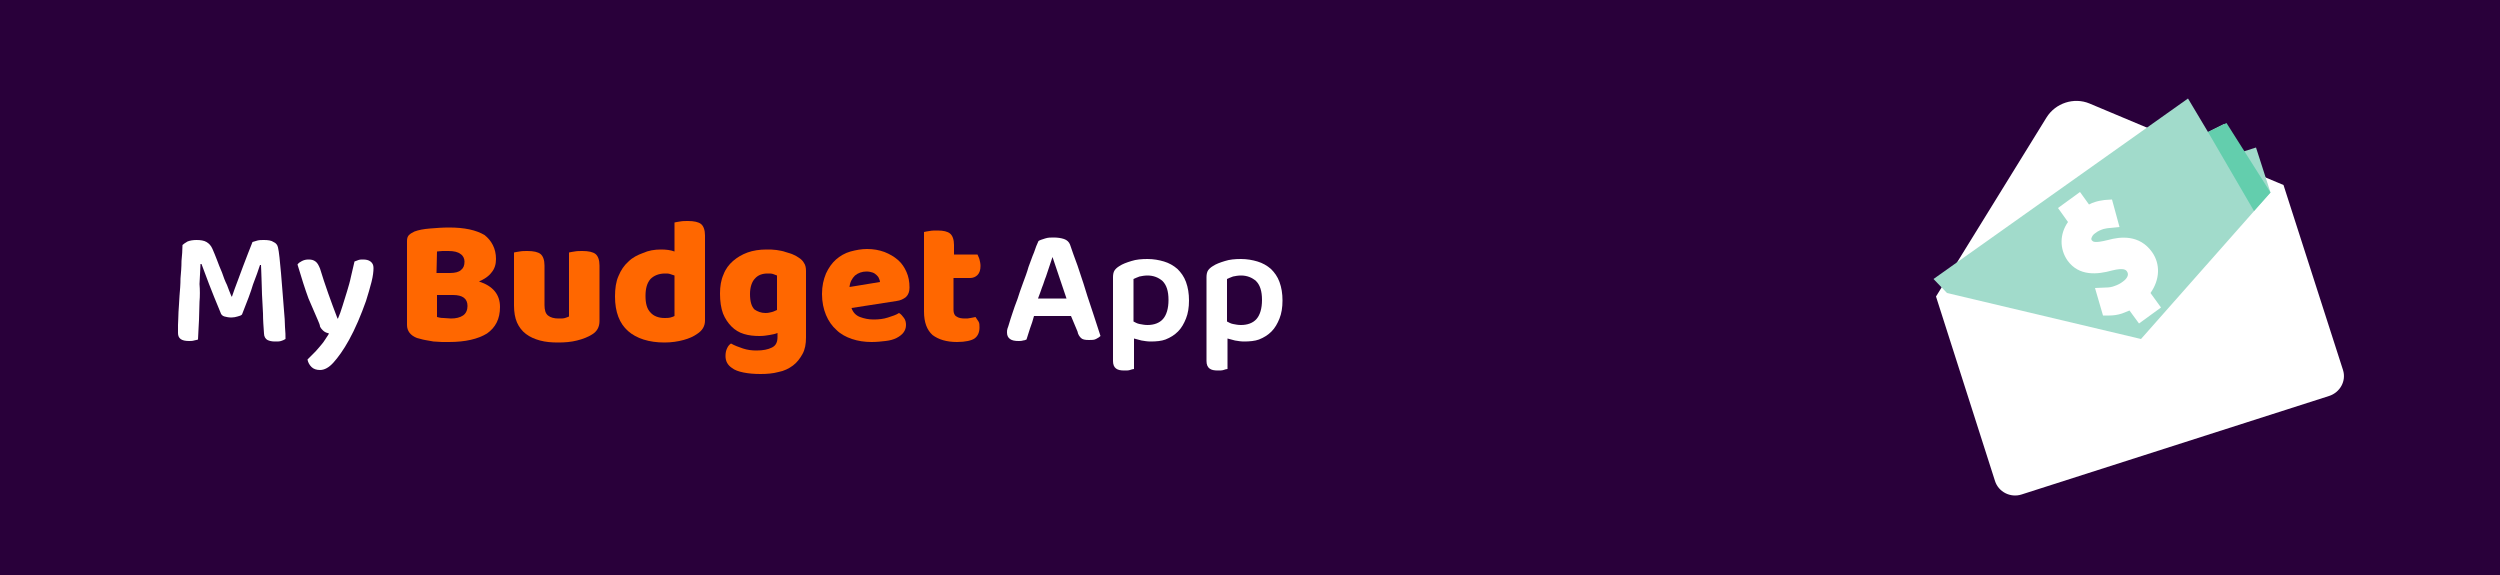
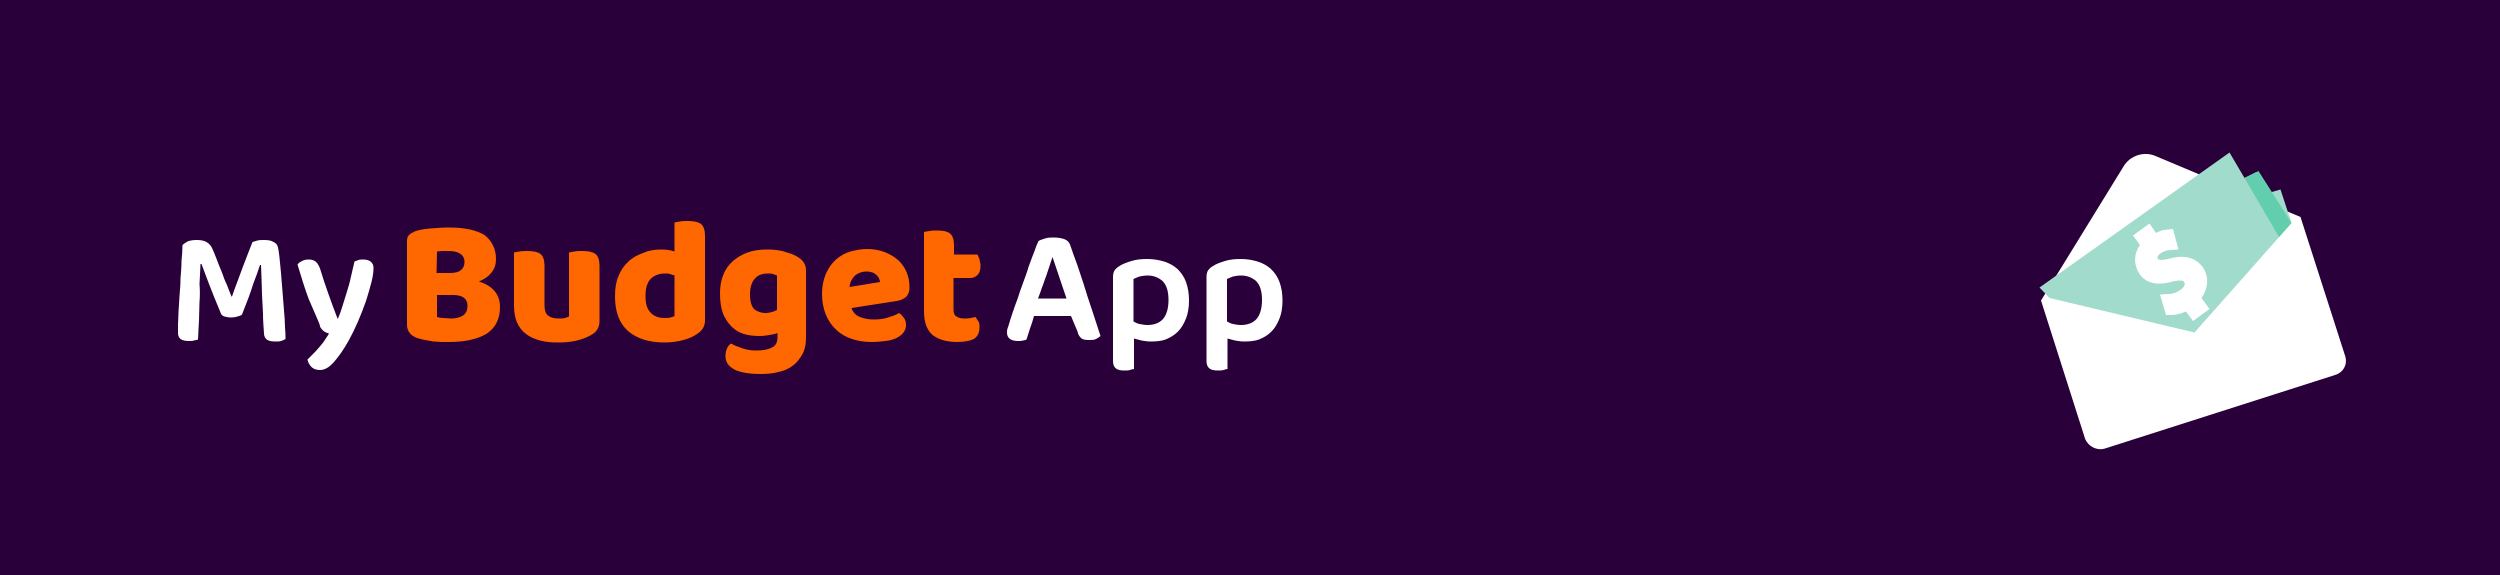
<svg xmlns="http://www.w3.org/2000/svg" version="1.1" id="Layer_1" x="0px" y="0px" viewBox="0 0 500 115" style="enable-background:new 0 0 500 115;" xml:space="preserve">
  <style type="text/css">
	.st0{fill:url(#SVGID_1_);}
	.st1{fill:#FFFFFF;}
	.st2{fill:none;}
	.st3{fill:#A1DBCB;}
	.st4{fill:#63CEAD;}
	.st5{fill:url(#SVGID_2_);}
	.st6{fill:url(#SVGID_3_);}
	.st7{enable-background:new    ;}
	.st8{fill:#FF6700;}
	.st9{fill:url(#SVGID_4_);}
</style>
  <linearGradient id="SVGID_1_" gradientUnits="userSpaceOnUse" x1="-19" y1="57.5" x2="519" y2="57.5">
    <stop offset="0" style="stop-color:#29003A" />
    <stop offset="1" style="stop-color:#29003A" />
  </linearGradient>
  <rect x="-19" y="-12" class="st0" width="538" height="139" />
  <g>
    <g>
      <g>
-         <path class="st1" d="M465.8,79.2l-61.5,19.7c-2.2,0.7-4.6-0.5-5.3-2.7l-11.8-36.9l22.1-35.8c1.8-2.9,5.5-4.1,8.6-2.8L456.7,37     l11.9,37C469.3,76.2,468,78.5,465.8,79.2z" />
+         <path class="st1" d="M467,75l-46,14.7c-1.6,0.5-3.4-0.4-4-2l-8.8-27.6l16.5-26.8c1.3-2.2,4.1-3.1,6.4-2.1l29,12.2l8.9,27.7     C469.6,72.8,468.7,74.5,467,75z" />
      </g>
    </g>
-     <path class="st2" d="M407.5,24.4" />
-     <polygon class="st3" points="428.2,67.8 389.4,58.6 386.7,55.8 437.6,19.7 441.6,26.4 444.8,24.8 448.4,30.4 451.2,29.5    454.1,38.5  " />
-     <polygon class="st4" points="441.6,26.4 450.8,42.2 454.1,38.5 445.3,24.6  " />
-     <path class="st1" d="M430.4,50.4c-2.5-3.5-6.3-3.1-8.8-2.4c-2.8,0.7-3,0.3-3.2,0.1c-0.1-0.1-0.2-0.3-0.1-0.5c0.1-0.3,0.3-0.7,0.8-1   c0.5-0.4,1-0.6,1.6-0.8c0.5-0.1,0.9-0.2,1.2-0.2l2-0.2l-1.5-5.5l-1.5,0.1c-0.7,0.1-1.3,0.2-1.9,0.4c-0.4,0.1-0.8,0.3-1.2,0.5   l-1.8-2.5l-4.4,3.2l2,2.8c-1.7,2.4-1.7,5.4-0.1,7.7c2.3,3.2,6,2.8,8.9,2c2.4-0.6,2.8-0.1,3,0.2c0.5,0.7-0.1,1.5-0.8,2   c-0.5,0.4-1.1,0.7-1.7,0.9c-0.5,0.2-1.1,0.3-1.6,0.3l-2.3,0.1l1.6,5.5h1.3c0.7,0,1.6-0.1,2.5-0.4c0.5-0.2,1-0.4,1.5-0.6l1.9,2.6   l4.4-3.2l-2.1-2.9C432,55.9,432.1,52.8,430.4,50.4z" />
+     <path class="st2" d="M423.4,34.1" />
+     <polygon class="st3" points="438.9,66.5 409.9,59.6 407.9,57.5 445.9,30.5 448.9,35.6 451.3,34.4 454,38.5 456.1,37.9 458.3,44.6     " />
+     <polygon class="st4" points="448.9,35.6 455.8,47.4 458.3,44.6 451.7,34.2  " />
+     <path class="st1" d="M440.6,53.5c-1.9-2.6-4.7-2.3-6.6-1.8c-2.1,0.5-2.2,0.2-2.4,0.1c-0.1-0.1-0.1-0.2-0.1-0.4   c0.1-0.2,0.2-0.5,0.6-0.7c0.4-0.3,0.7-0.4,1.2-0.6c0.4-0.1,0.7-0.1,0.9-0.1l1.5-0.1l-1.1-4.1l-1.1,0.1c-0.5,0.1-1,0.1-1.4,0.3   c-0.3,0.1-0.6,0.2-0.9,0.4l-1.3-1.9l-3.3,2.4L428,49c-1.3,1.8-1.3,4-0.1,5.8c1.7,2.4,4.5,2.1,6.7,1.5c1.8-0.4,2.1-0.1,2.2,0.1   c0.4,0.5-0.1,1.1-0.6,1.5c-0.4,0.3-0.8,0.5-1.3,0.7c-0.4,0.1-0.8,0.2-1.2,0.2l-1.7,0.1l1.2,4.1h1c0.5,0,1.2-0.1,1.9-0.3   c0.4-0.1,0.7-0.3,1.1-0.4l1.4,1.9l3.3-2.4l-1.6-2.2C441.7,57.6,441.8,55.3,440.6,53.5z" />
  </g>
  <g>
    <linearGradient id="SVGID_2_" gradientUnits="userSpaceOnUse" x1="86.706" y1="181.428" x2="138.8" y2="233.522" gradientTransform="matrix(1 0 0 1 0 -0.66)">
      <stop offset="0" style="stop-color:#FF6700" />
      <stop offset="1" style="stop-color:#9D2F08" />
    </linearGradient>
    <path class="st5" d="M139.9,192.5c-0.1-2-0.3-4-0.4-6c-0.3-3.4-2.9-6.1-6.3-6.4c-7.8-0.7-15.1-0.9-21.7-0.9c-7.7,0-15,0.4-21.7,0.9   c-3.4,0.3-6.1,2.9-6.4,6.3c-0.7,7.8-0.9,15.1-0.9,21.7c0,6.5,0.3,12.7,0.7,18.5C94.8,228,131.1,228.7,139.9,192.5z" />
    <linearGradient id="SVGID_3_" gradientUnits="userSpaceOnUse" x1="83.237" y1="184.847" x2="135.331" y2="236.941" gradientTransform="matrix(1 0 0 1 0 -0.66)">
      <stop offset="0" style="stop-color:#FF6700" />
      <stop offset="1" style="stop-color:#9D2F08" />
    </linearGradient>
    <path class="st6" d="M89.6,236.3c7.8,0.7,15.1,0.9,21.7,0.9c7.7,0,15-0.4,21.7-0.9c3.4-0.3,6.1-2.9,6.4-6.3   c0.7-7.8,0.9-15.1,0.9-21.7c0-5.5-0.2-10.7-0.5-15.7c-8.6,36.2-45,35.5-56.8,34.2c0.1,1.1,0.2,2.1,0.2,3.2   C83.6,233.3,86.2,236,89.6,236.3z" />
  </g>
  <g class="st7">
    <path class="st1" d="M48.4,62.9c-0.2,0.2-0.5,0.3-0.9,0.4c-0.3,0.1-0.8,0.2-1.2,0.2c-0.6,0-1-0.1-1.4-0.2c-0.4-0.1-0.7-0.4-0.8-0.8   c-0.9-2.2-1.7-4.1-2.3-5.7c-0.6-1.6-1.1-2.9-1.5-4h-0.2c-0.1,1.5-0.1,2.8-0.2,4c0.1,1.2,0.1,2.4,0,3.6c0,1.2-0.1,2.4-0.1,3.6   c-0.1,1.2-0.1,2.5-0.2,3.9c-0.2,0.1-0.5,0.1-0.8,0.2s-0.7,0.1-1,0.1c-1.5,0-2.2-0.5-2.2-1.6c0-0.3,0-0.9,0-1.6s0.1-1.6,0.1-2.6   c0.1-1,0.1-2,0.2-3.2c0.1-1.2,0.2-2.3,0.2-3.5c0.1-1.2,0.2-2.3,0.2-3.5c0.1-1.1,0.2-2.2,0.2-3.2c0.2-0.2,0.5-0.4,1-0.7   c0.5-0.2,1.1-0.3,1.8-0.3c0.8,0,1.5,0.1,2,0.4c0.5,0.3,0.9,0.7,1.2,1.4s0.6,1.4,0.9,2.2c0.3,0.8,0.6,1.6,1,2.5   c0.3,0.9,0.6,1.7,1,2.5c0.3,0.8,0.6,1.6,0.9,2.3h0.1c0.7-2.1,1.5-4,2.2-6c0.7-1.9,1.4-3.6,1.9-4.9c0.3-0.1,0.6-0.2,1-0.3   s0.8-0.1,1.3-0.1c0.8,0,1.5,0.1,1.9,0.4c0.5,0.2,0.8,0.6,0.9,1.1c0.1,0.4,0.2,1.1,0.3,2s0.2,1.9,0.3,3.1c0.1,1.2,0.2,2.4,0.3,3.7   s0.2,2.6,0.3,3.8s0.2,2.3,0.2,3.3c0.1,1,0.1,1.8,0.1,2.4c-0.3,0.2-0.6,0.3-0.9,0.4c-0.3,0.1-0.7,0.1-1.2,0.1   c-0.6,0-1.1-0.1-1.5-0.3c-0.4-0.2-0.7-0.7-0.7-1.3c-0.1-1.4-0.2-2.7-0.2-4c-0.1-1.3-0.1-2.6-0.2-3.8c0-1.2-0.1-2.3-0.1-3.3   s-0.1-1.9-0.1-2.6H52c-0.3,1-0.8,2.3-1.4,3.9C50.2,58.3,49.4,60.4,48.4,62.9z" />
    <path class="st1" d="M63.6,64.1c-0.5-1.1-1.1-2.6-1.9-4.4c-0.7-1.9-1.4-4.1-2.2-6.8c0.2-0.3,0.5-0.5,0.9-0.7s0.8-0.3,1.3-0.3   c0.6,0,1,0.1,1.4,0.4c0.4,0.3,0.6,0.7,0.9,1.4c1,3.3,2.2,6.6,3.5,10h0.1c0.3-0.7,0.6-1.5,0.9-2.5c0.3-0.9,0.6-1.9,0.9-2.9   s0.6-2,0.8-3s0.5-2,0.7-3c0.3-0.1,0.5-0.2,0.8-0.3s0.6-0.1,0.9-0.1c0.6,0,1.1,0.1,1.5,0.4c0.4,0.3,0.6,0.7,0.6,1.3   c0,0.7-0.1,1.6-0.4,2.8s-0.7,2.5-1.1,3.8c-0.5,1.4-1,2.7-1.6,4.1s-1.2,2.6-1.8,3.7c-1.1,2-2.2,3.5-3.1,4.5S64.9,74,64,74   c-0.7,0-1.3-0.2-1.7-0.6s-0.7-0.9-0.8-1.5c0.3-0.3,0.7-0.7,1.1-1.1c0.4-0.4,0.8-0.8,1.2-1.3s0.8-0.9,1.1-1.4s0.7-1,0.9-1.4   c-0.2-0.1-0.4-0.1-0.6-0.2c-0.2-0.1-0.4-0.2-0.6-0.4c-0.2-0.2-0.4-0.4-0.6-0.8C64,65,63.8,64.6,63.6,64.1z" />
  </g>
  <g>
    <path class="st8" d="M99.2,51.8c0,1.1-0.3,2-0.9,2.7c-0.6,0.8-1.4,1.3-2.5,1.8c2.8,0.9,4.2,2.6,4.2,5.1c0,2.4-0.9,4.1-2.6,5.3   c-1.8,1.1-4.3,1.7-7.6,1.7c-0.4,0-0.9,0-1.4,0c-0.6,0-1.1-0.1-1.7-0.1c-0.6-0.1-1.2-0.2-1.7-0.3c-0.6-0.1-1.1-0.3-1.6-0.4   c-1.3-0.5-2-1.4-2-2.6V48.2c0-0.5,0.1-0.9,0.4-1.2s0.7-0.5,1.1-0.7c0.8-0.3,1.8-0.5,3.1-0.6c1.2-0.1,2.5-0.2,3.8-0.2   c3.1,0,5.4,0.5,7.1,1.5C98.3,48.1,99.2,49.7,99.2,51.8z M87.3,54.6H90c1,0,1.8-0.2,2.2-0.6c0.5-0.4,0.7-0.9,0.7-1.7   c0-0.6-0.3-1.2-0.8-1.5c-0.5-0.4-1.3-0.6-2.4-0.6c-0.4,0-0.8,0-1.2,0c-0.5,0-0.8,0.1-1.1,0.1L87.3,54.6L87.3,54.6z M93.5,61.2   c0-1.5-1-2.2-2.9-2.2h-3.2v4.4c0.3,0.1,0.8,0.2,1.3,0.2s1,0.1,1.5,0.1c1,0,1.8-0.2,2.4-0.6C93.2,62.7,93.5,62,93.5,61.2z" />
    <path class="st8" d="M102.8,50.5c0.3-0.1,0.6-0.1,1.1-0.2c0.5-0.1,1-0.1,1.6-0.1c1.2,0,2.1,0.2,2.6,0.6c0.5,0.4,0.8,1.2,0.8,2.3V61   c0,1,0.2,1.7,0.7,2.1c0.5,0.4,1.2,0.6,2.1,0.6c0.6,0,1,0,1.3-0.1s0.6-0.2,0.8-0.3V50.5c0.3-0.1,0.6-0.1,1.1-0.2   c0.5-0.1,1-0.1,1.6-0.1c1.2,0,2.1,0.2,2.6,0.6c0.5,0.4,0.8,1.2,0.8,2.3v11.1c0,1.2-0.5,2.1-1.5,2.7c-0.8,0.5-1.8,0.9-3,1.2   c-1.2,0.3-2.4,0.4-3.8,0.4c-1.3,0-2.5-0.1-3.6-0.4s-2-0.7-2.8-1.3c-0.8-0.6-1.4-1.4-1.8-2.3s-0.6-2.1-0.6-3.4   C102.8,61.1,102.8,50.5,102.8,50.5z" />
    <path class="st8" d="M132.2,49.9c1,0,1.9,0.1,2.7,0.4v-5.8c0.3-0.1,0.6-0.1,1.1-0.2c0.5-0.1,1-0.1,1.6-0.1c1.2,0,2.1,0.2,2.6,0.6   c0.5,0.4,0.8,1.2,0.8,2.3v17c0,1.1-0.5,2-1.6,2.7c-0.7,0.5-1.6,0.9-2.7,1.2c-1.1,0.3-2.4,0.5-3.8,0.5c-3.1,0-5.6-0.8-7.3-2.3   c-1.7-1.5-2.6-3.8-2.6-6.9c0-1.6,0.2-3,0.7-4.1c0.5-1.2,1.1-2.1,2-2.9c0.8-0.8,1.8-1.3,2.9-1.7C129.7,50.1,130.9,49.9,132.2,49.9z    M134.9,55.1c-0.3-0.1-0.6-0.2-0.9-0.3c-0.3-0.1-0.6-0.1-1-0.1c-1.2,0-2.2,0.4-2.9,1.1c-0.7,0.8-1,1.9-1,3.4s0.3,2.6,1,3.3   c0.6,0.7,1.6,1.1,2.8,1.1c0.4,0,0.8,0,1.2-0.1s0.6-0.2,0.8-0.3L134.9,55.1L134.9,55.1z" />
    <path class="st8" d="M155.5,66.6c-0.5,0.2-1,0.3-1.6,0.4s-1.2,0.2-2,0.2c-1.1,0-2.1-0.1-3.1-0.4s-1.8-0.8-2.5-1.5s-1.3-1.6-1.7-2.6   c-0.4-1.1-0.6-2.4-0.6-4c0-1.4,0.2-2.7,0.7-3.8c0.4-1.1,1.1-2,1.9-2.7c0.8-0.7,1.8-1.3,2.9-1.7c1.1-0.4,2.4-0.6,3.8-0.6   c0.7,0,1.3,0,2,0.1c0.6,0.1,1.3,0.2,1.8,0.4c0.6,0.2,1.1,0.3,1.5,0.5c0.5,0.2,0.8,0.4,1.1,0.6c0.5,0.3,0.9,0.7,1.1,1.1   c0.3,0.4,0.4,1,0.4,1.6v13.3c0,1.3-0.2,2.4-0.7,3.3s-1.1,1.7-1.9,2.3c-0.8,0.6-1.8,1.1-2.9,1.3c-1.1,0.3-2.3,0.4-3.6,0.4   s-2.4-0.1-3.4-0.3c-1-0.2-1.8-0.5-2.3-0.9c-0.9-0.6-1.3-1.4-1.3-2.4c0-0.6,0.1-1.1,0.3-1.5c0.2-0.5,0.5-0.8,0.8-1   c0.7,0.4,1.5,0.7,2.4,1s1.8,0.4,2.7,0.4c1.3,0,2.3-0.2,3.1-0.6s1.1-1.1,1.1-2.1V66.6z M153.1,62.6c0.5,0,0.9-0.1,1.3-0.2   c0.4-0.1,0.7-0.3,1-0.4v-6.9c-0.3-0.1-0.5-0.2-0.8-0.3s-0.6-0.1-1.1-0.1c-1,0-1.9,0.3-2.5,1c-0.6,0.6-1,1.7-1,3.1   c0,1.5,0.3,2.5,0.9,3.1C151.5,62.3,152.2,62.6,153.1,62.6z" />
    <path class="st8" d="M170.3,61.6c0.3,0.9,0.9,1.5,1.7,1.8s1.7,0.5,2.7,0.5s2-0.1,2.9-0.4c0.9-0.3,1.6-0.5,2.2-0.9   c0.4,0.2,0.7,0.6,1,1s0.4,0.9,0.4,1.4c0,0.6-0.2,1.1-0.5,1.5s-0.8,0.8-1.4,1.1c-0.6,0.3-1.3,0.5-2.2,0.6c-0.8,0.1-1.8,0.2-2.8,0.2   c-1.4,0-2.7-0.2-3.9-0.6s-2.3-1-3.1-1.8c-0.9-0.8-1.6-1.8-2.1-3c-0.5-1.2-0.8-2.6-0.8-4.2c0-1.6,0.3-2.9,0.8-4.1   c0.5-1.1,1.2-2.1,2-2.8s1.8-1.3,2.9-1.6c1.1-0.3,2.2-0.5,3.3-0.5c1.3,0,2.4,0.2,3.5,0.6c1,0.4,1.9,0.9,2.7,1.6   c0.8,0.7,1.3,1.5,1.7,2.4s0.6,1.9,0.6,3.1c0,0.8-0.2,1.4-0.7,1.9c-0.5,0.4-1.1,0.7-1.9,0.8L170.3,61.6z M173.3,54.3   c-0.9,0-1.7,0.3-2.3,0.8c-0.6,0.6-1,1.3-1.1,2.3l6.1-1c0-0.2-0.1-0.5-0.2-0.7c-0.1-0.3-0.3-0.5-0.5-0.7s-0.5-0.4-0.8-0.5   C174.2,54.4,173.8,54.3,173.3,54.3z" />
    <path class="st8" d="M191.4,68.4c-2.1,0-3.7-0.5-4.9-1.4c-1.1-1-1.7-2.5-1.7-4.7V46.4c0.3-0.1,0.6-0.1,1.1-0.2   c0.5-0.1,1-0.1,1.6-0.1c1.2,0,2,0.2,2.5,0.6c0.5,0.4,0.8,1.2,0.8,2.3v1.9h4.7c0.1,0.3,0.3,0.6,0.4,1c0.1,0.4,0.2,0.8,0.2,1.3   c0,0.8-0.2,1.4-0.6,1.8c-0.4,0.4-0.9,0.6-1.5,0.6h-3.3V62c0,0.6,0.2,1.1,0.6,1.3c0.4,0.3,1,0.4,1.7,0.4c0.4,0,0.7,0,1.1-0.1   c0.4-0.1,0.7-0.1,1-0.2c0.2,0.3,0.4,0.6,0.6,0.9c0.2,0.3,0.2,0.7,0.2,1.2c0,0.9-0.3,1.7-1,2.2C194.3,68.1,193.1,68.4,191.4,68.4z" />
  </g>
  <g class="st7">
    <path class="st1" d="M214.2,63.2h-7.4c-0.2,0.8-0.5,1.7-0.8,2.5c-0.3,0.9-0.5,1.6-0.7,2.2c-0.2,0.1-0.5,0.2-0.7,0.2   c-0.3,0.1-0.6,0.1-0.9,0.1c-0.7,0-1.3-0.1-1.7-0.4s-0.6-0.7-0.6-1.3c0-0.3,0-0.5,0.1-0.8s0.2-0.5,0.3-0.9c0.2-0.6,0.4-1.4,0.7-2.2   c0.3-0.9,0.6-1.8,1-2.8c0.3-1,0.7-2.1,1.1-3.2s0.8-2.1,1.1-3.2c0.4-1,0.7-2,1.1-2.9c0.3-0.9,0.6-1.7,0.9-2.3   c0.3-0.2,0.7-0.3,1.3-0.5s1.1-0.2,1.7-0.2c0.8,0,1.5,0.1,2.1,0.3s1,0.6,1.2,1.1c0.4,1.2,0.9,2.6,1.5,4.2c0.5,1.6,1.1,3.2,1.6,4.9   s1.1,3.3,1.6,4.9c0.5,1.6,1,3,1.4,4.3c-0.2,0.2-0.5,0.4-0.9,0.6s-0.8,0.2-1.4,0.2c-0.8,0-1.3-0.1-1.6-0.4s-0.6-0.7-0.7-1.3   L214.2,63.2z M210.5,51.4c-0.2,0.6-0.4,1.2-0.6,1.8c-0.2,0.7-0.5,1.4-0.7,2.1c-0.3,0.7-0.5,1.5-0.8,2.2c-0.3,0.8-0.5,1.5-0.8,2.2   h5.7L210.5,51.4L210.5,51.4L210.5,51.4z" />
    <path class="st1" d="M230.1,68.3c-0.6,0-1.2-0.1-1.8-0.2c-0.5-0.1-1-0.3-1.5-0.4v6.1c-0.2,0-0.5,0.1-0.8,0.2s-0.7,0.1-1.1,0.1   c-0.8,0-1.3-0.1-1.7-0.4s-0.6-0.8-0.6-1.5V55.4c0-0.5,0.1-1,0.3-1.3s0.5-0.6,1-0.9c0.6-0.4,1.4-0.7,2.4-1c0.9-0.3,2-0.4,3.2-0.4   s2.3,0.2,3.3,0.5s1.9,0.8,2.7,1.5c0.7,0.7,1.3,1.5,1.7,2.6s0.6,2.3,0.6,3.7s-0.2,2.6-0.6,3.6c-0.4,1-0.9,1.9-1.6,2.6   c-0.7,0.7-1.5,1.2-2.5,1.6C232.3,68.2,231.3,68.3,230.1,68.3z M229.5,65c1.3,0,2.4-0.4,3.1-1.2c0.7-0.8,1.1-2.1,1.1-3.8   c0-1.8-0.4-3-1.2-3.8c-0.8-0.7-1.8-1.1-3-1.1c-0.6,0-1.1,0.1-1.6,0.2c-0.5,0.2-0.8,0.3-1.2,0.5v8.5c0.4,0.2,0.7,0.4,1.2,0.5   C228.5,64.9,228.9,65,229.5,65z" />
    <path class="st1" d="M248.8,68.3c-0.6,0-1.2-0.1-1.8-0.2c-0.5-0.1-1-0.3-1.5-0.4v6.1c-0.2,0-0.5,0.1-0.8,0.2s-0.7,0.1-1.1,0.1   c-0.8,0-1.3-0.1-1.7-0.4s-0.6-0.8-0.6-1.5V55.4c0-0.5,0.1-1,0.3-1.3s0.5-0.6,1-0.9c0.6-0.4,1.4-0.7,2.4-1c0.9-0.3,2-0.4,3.2-0.4   s2.3,0.2,3.3,0.5c1,0.3,1.9,0.8,2.7,1.5c0.7,0.7,1.3,1.5,1.7,2.6s0.6,2.3,0.6,3.7s-0.2,2.6-0.6,3.6s-0.9,1.9-1.6,2.6   s-1.5,1.2-2.5,1.6C251,68.2,249.9,68.3,248.8,68.3z M248.2,65c1.3,0,2.4-0.4,3.1-1.2c0.7-0.8,1.1-2.1,1.1-3.8c0-1.8-0.4-3-1.2-3.8   c-0.8-0.7-1.8-1.1-3-1.1c-0.6,0-1.1,0.1-1.6,0.2c-0.5,0.2-0.8,0.3-1.2,0.5v8.5c0.4,0.2,0.7,0.4,1.2,0.5   C247.1,64.9,247.6,65,248.2,65z" />
  </g>
  <linearGradient id="SVGID_4_" gradientUnits="userSpaceOnUse" x1="137.1" y1="-58.64" x2="180.9" y2="-58.64" gradientTransform="matrix(1 0 0 1 0 -0.66)">
    <stop offset="0" style="stop-color:#FFFFFF" />
    <stop offset="4.946608e-03" style="stop-color:#530089" />
    <stop offset="0.645" style="stop-color:#360053" />
    <stop offset="1" style="stop-color:#29003A" />
  </linearGradient>
  <polygon class="st9" points="176.1,-68.6 176.1,-42.3 141.9,-42.3 141.9,-76.4 166.6,-76.4 166.6,-81.2 137.1,-81.2 137.1,-37.4   180.9,-37.4 180.9,-68.6 " />
</svg>
